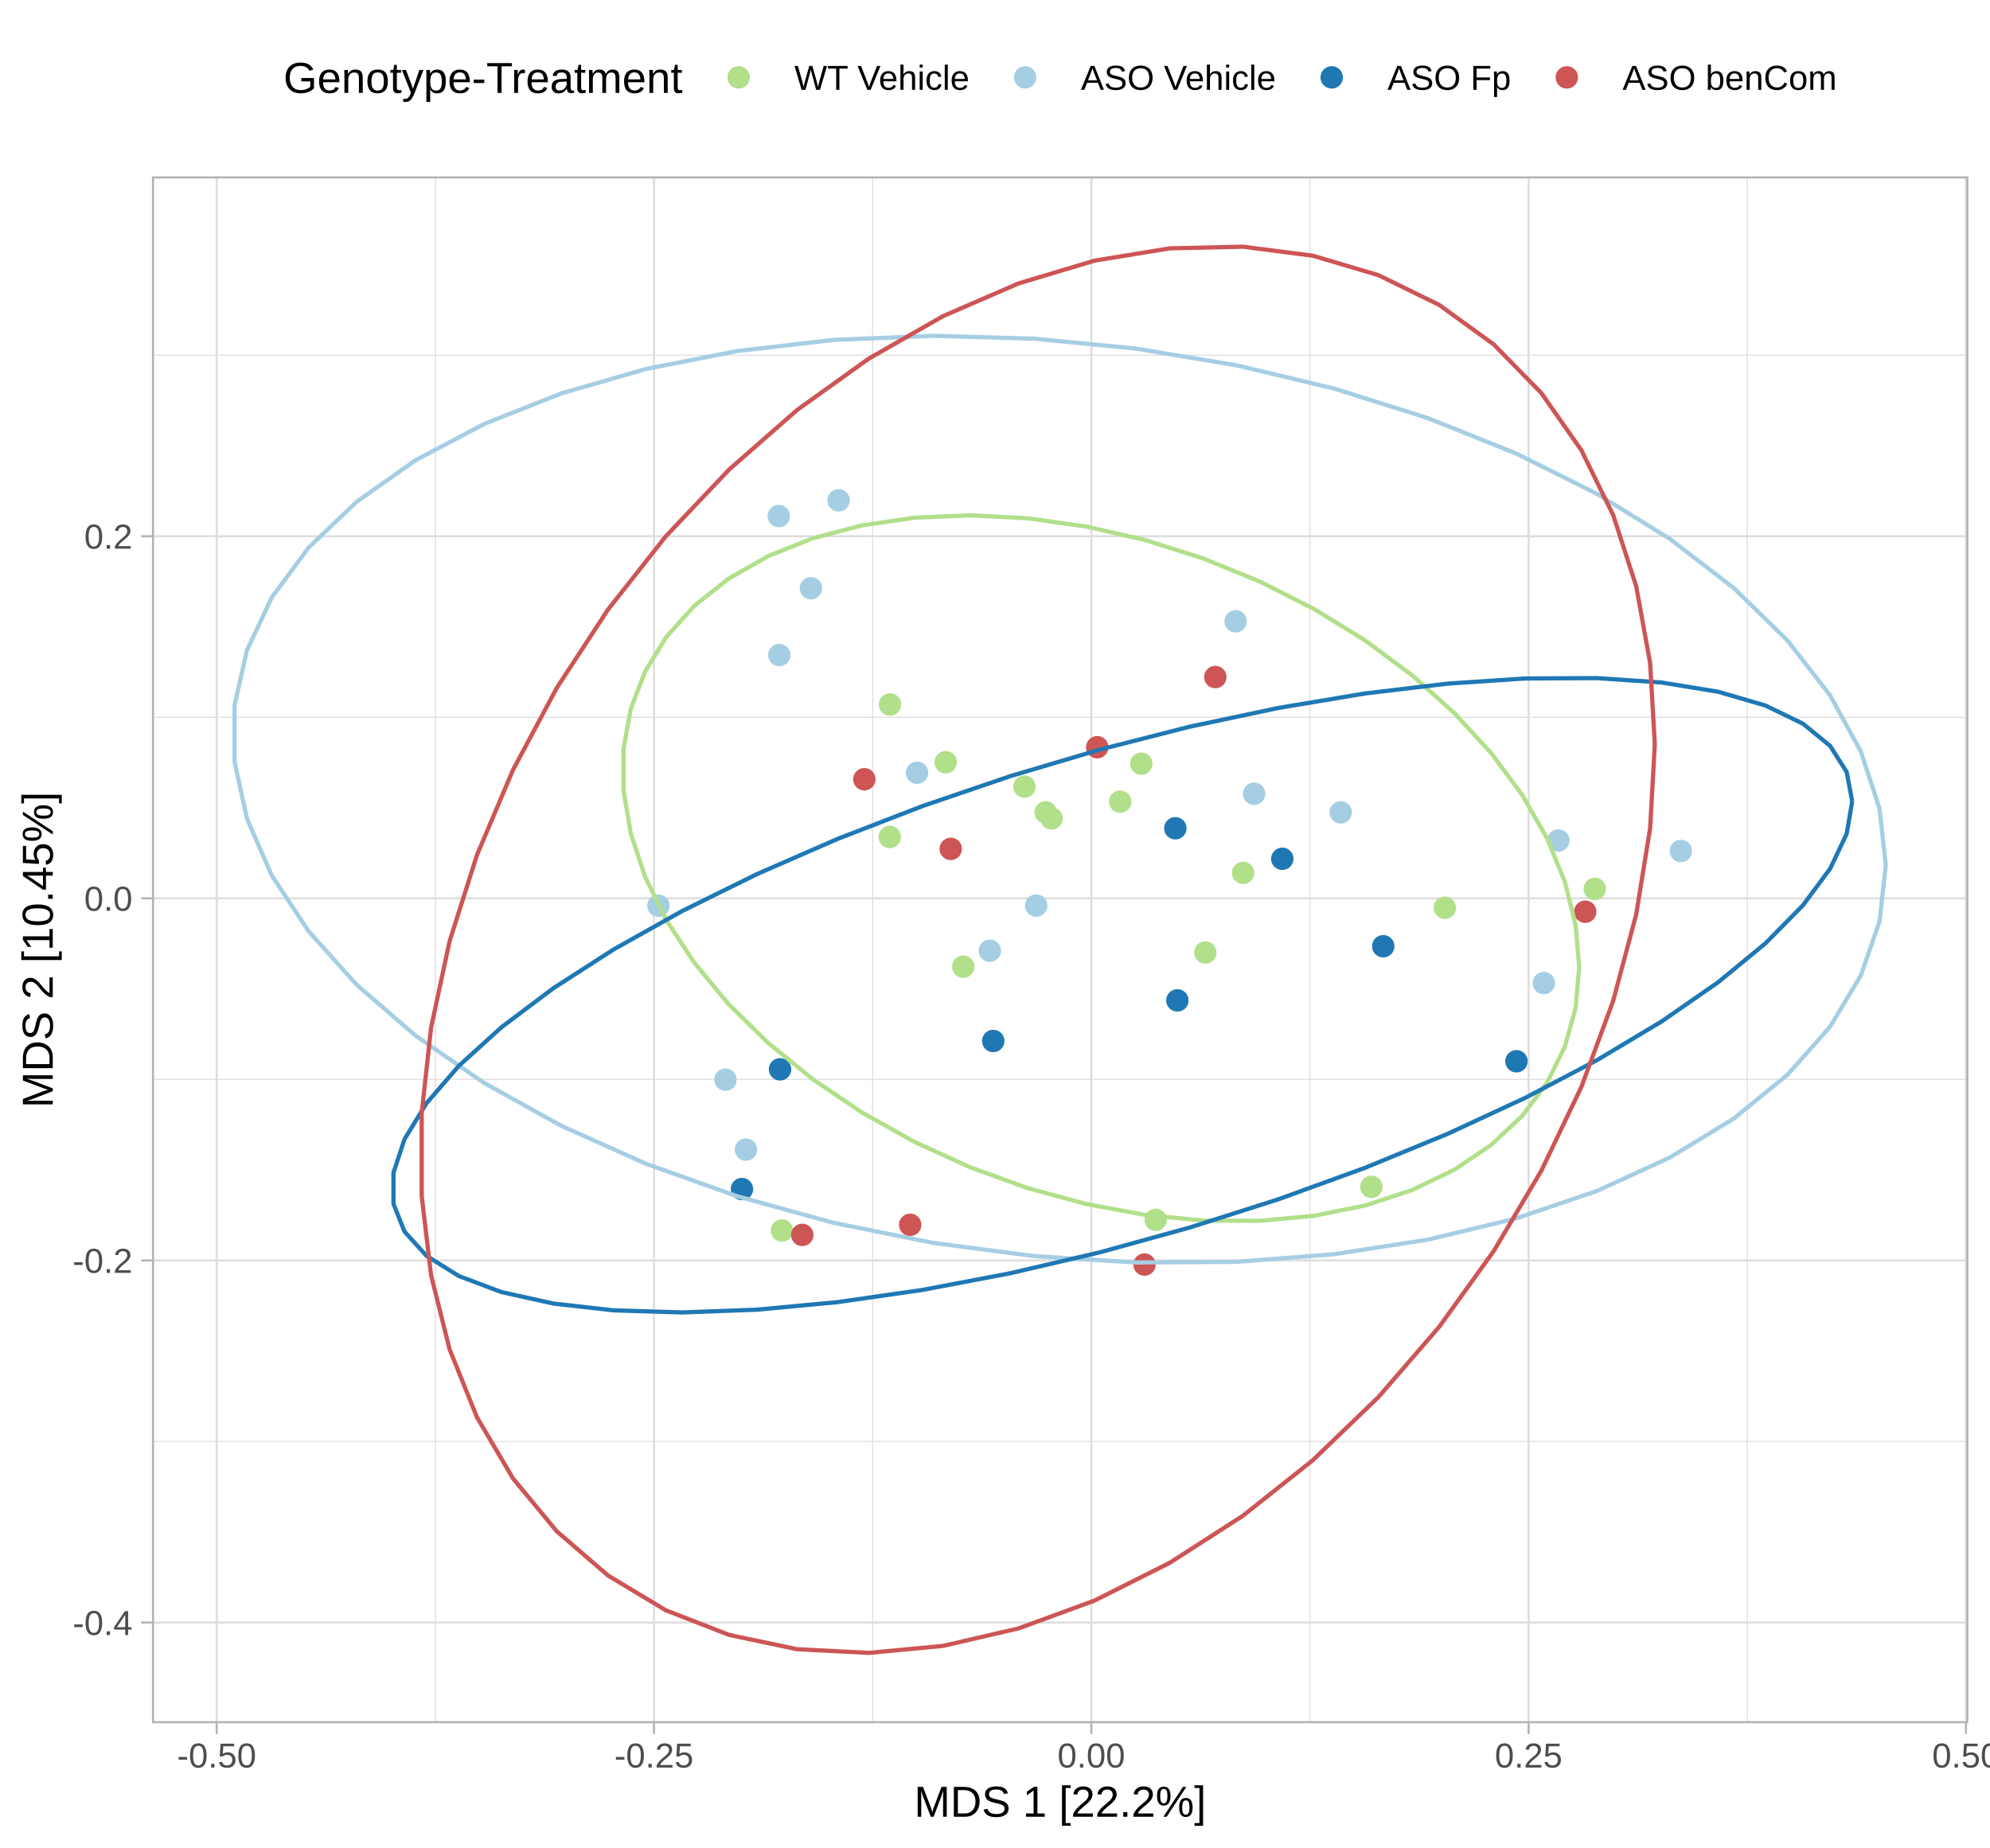
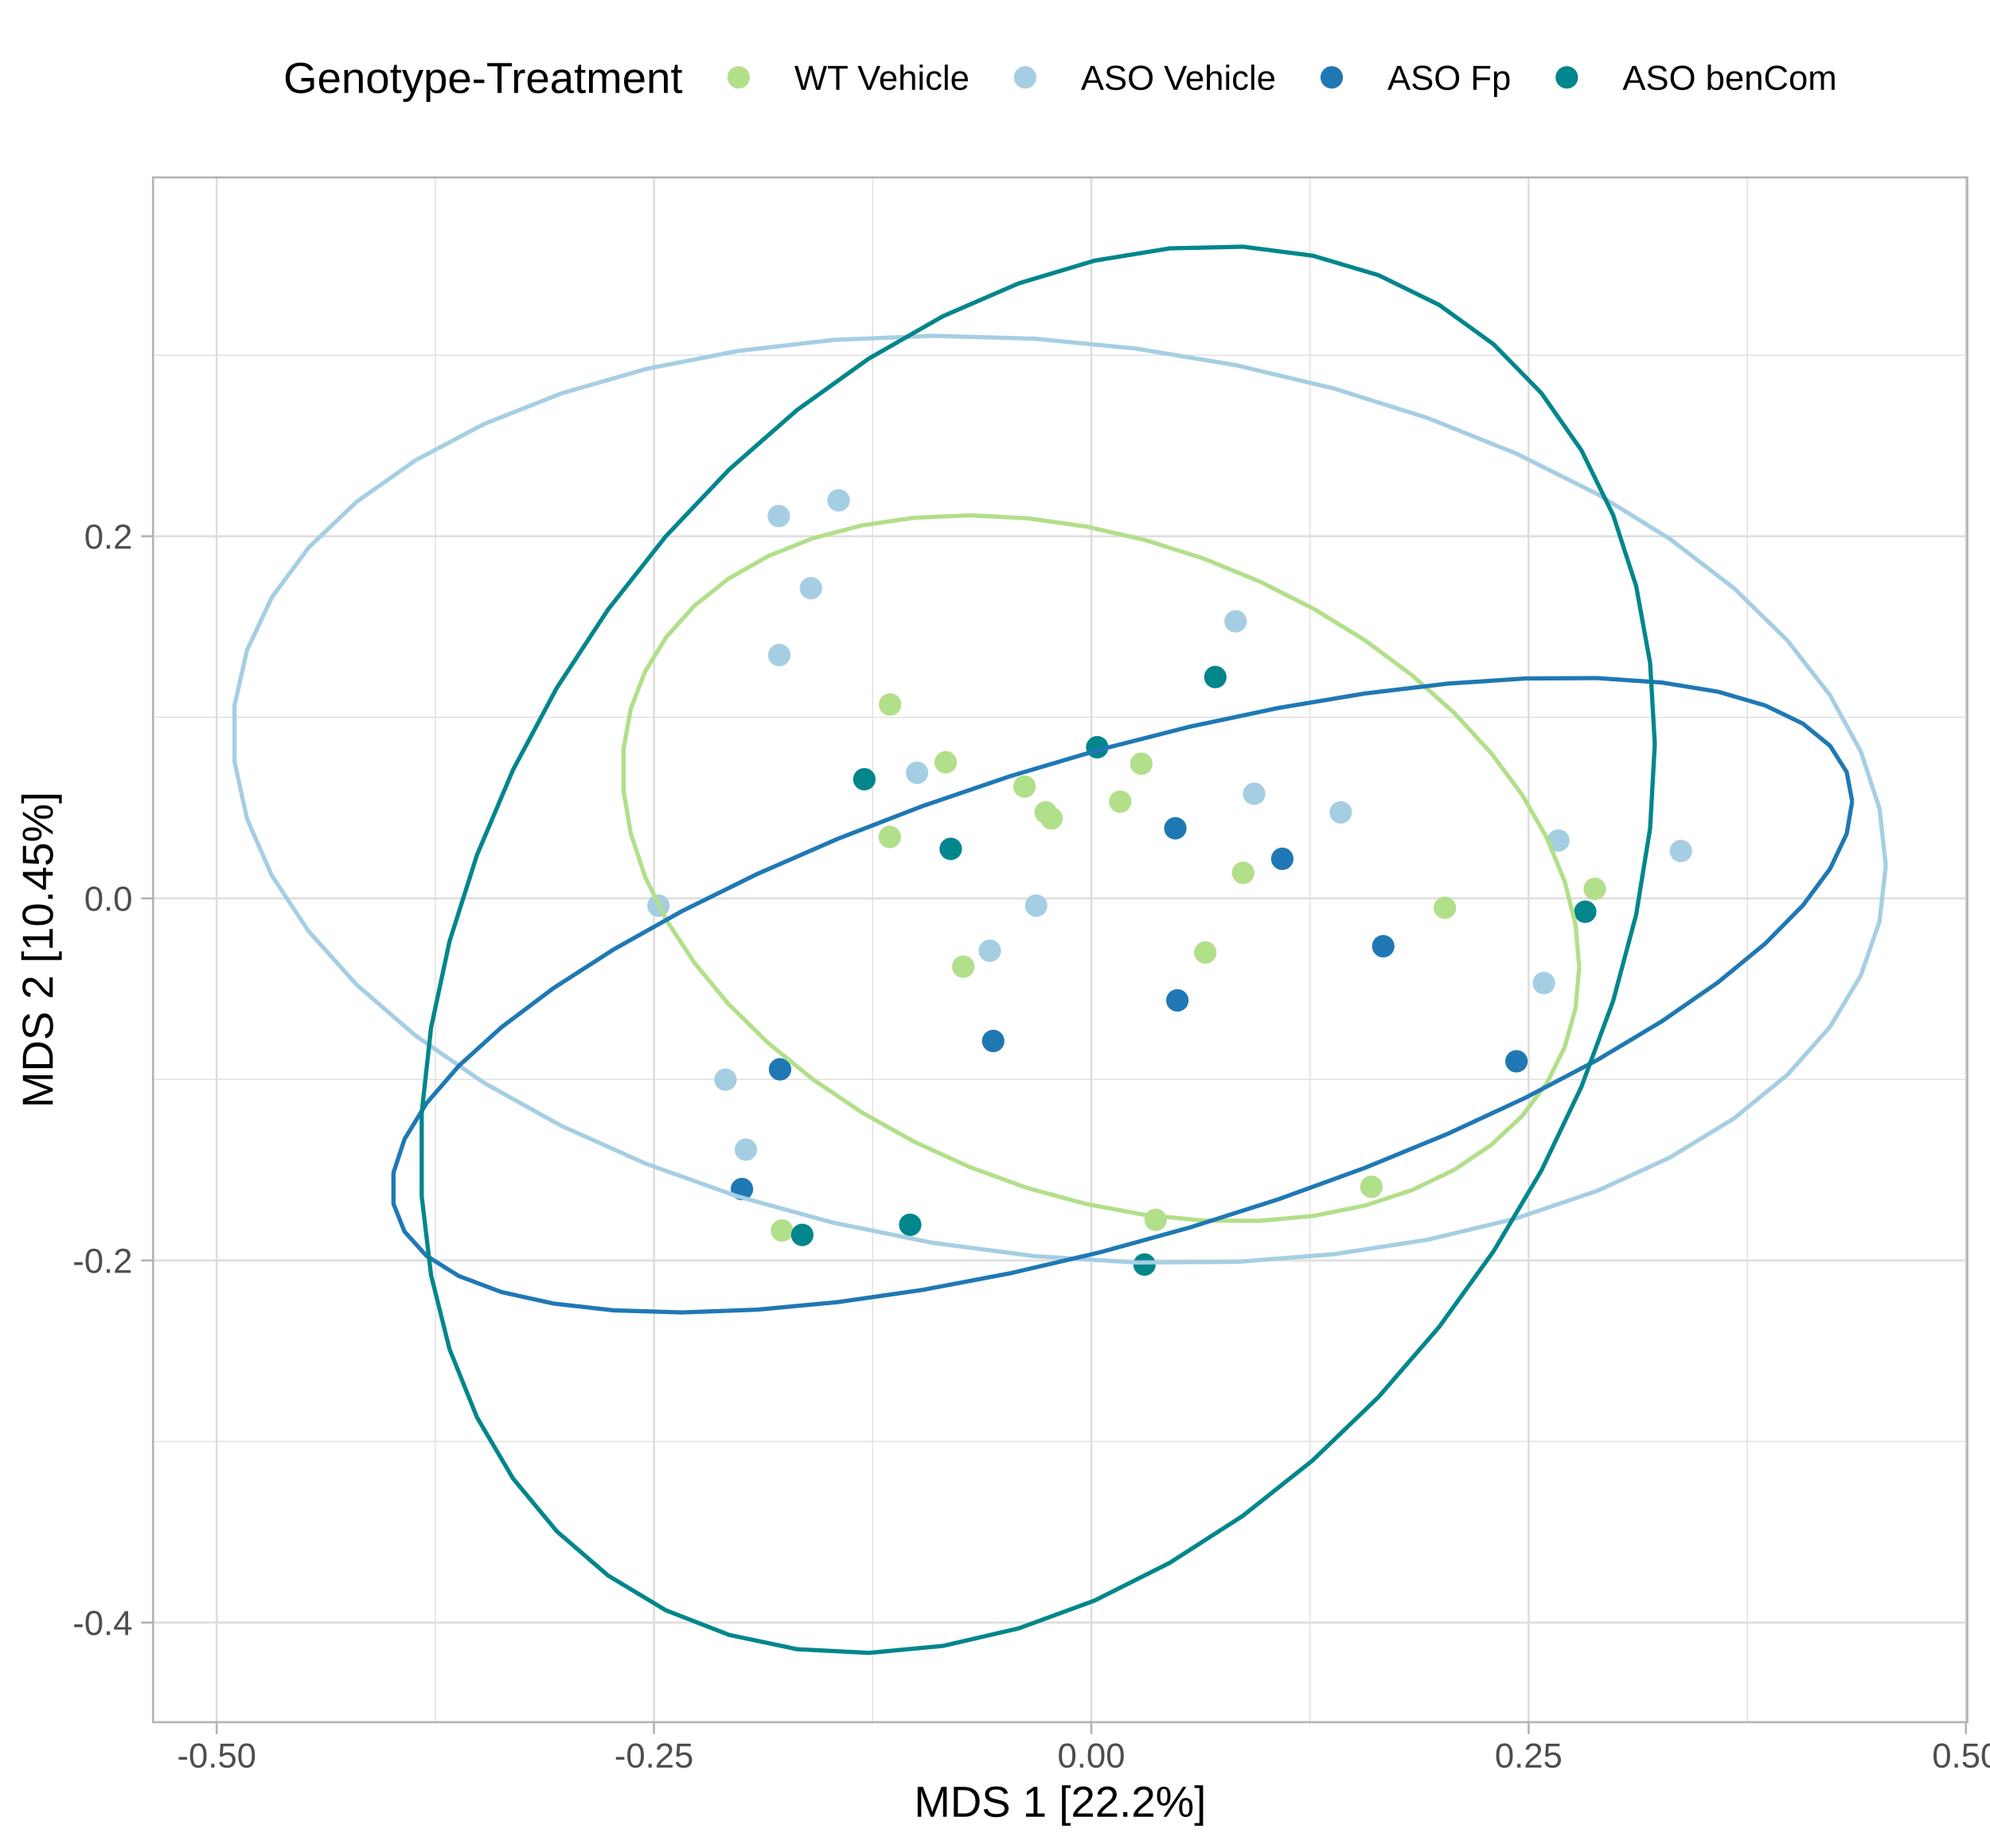
<svg xmlns="http://www.w3.org/2000/svg" width="504.00pt" height="468.00pt" viewBox="0 0 504.00 468.00">
  <g class="svglite">
    <defs>
      <style type="text/css">
    .svglite line, .svglite polyline, .svglite polygon, .svglite path, .svglite rect, .svglite circle {
      fill: none;
      stroke: #000000;
      stroke-linecap: round;
      stroke-linejoin: round;
      stroke-miterlimit: 10.00;
    }
    .svglite text {
      white-space: pre;
    }
    .svglite g.glyphgroup path {
      fill: inherit;
      stroke: none;
    }
  </style>
    </defs>
    <rect width="100%" height="100%" style="stroke: none; fill: #FFFFFF;" />
    <defs>
      <clipPath id="cpMC4wMHw1MDQuMDB8MC4wMHw0NjguMDA=">
        <rect x="0.00" y="0.00" width="504.00" height="468.00" />
      </clipPath>
    </defs>
    <g clip-path="url(#cpMC4wMHw1MDQuMDB8MC4wMHw0NjguMDA=)">
      <rect x="0.00" y="-0" width="504.00" height="468.00" style="stroke-width: 1.07; stroke: #FFFFFF; fill: #FFFFFF;" />
    </g>
    <defs>
      <clipPath id="cpMzguNDl8NDk4LjUyfDQ0LjY4fDQzNi41MA==">
        <rect x="38.49" y="44.68" width="460.03" height="391.83" />
      </clipPath>
    </defs>
    <g clip-path="url(#cpMzguNDl8NDk4LjUyfDQ0LjY4fDQzNi41MA==)">
      <rect x="38.49" y="44.68" width="460.03" height="391.83" style="stroke-width: 1.07; stroke: none; fill: #FFFFFF;" />
      <polyline points="38.49,365.14 498.52,365.14 " style="stroke-width: 0.27; stroke: #DEDEDE; stroke-linecap: butt;" />
      <polyline points="38.49,273.42 498.52,273.42 " style="stroke-width: 0.27; stroke: #DEDEDE; stroke-linecap: butt;" />
      <polyline points="38.49,181.70 498.52,181.70 " style="stroke-width: 0.27; stroke: #DEDEDE; stroke-linecap: butt;" />
      <polyline points="38.49,89.97 498.52,89.97 " style="stroke-width: 0.27; stroke: #DEDEDE; stroke-linecap: butt;" />
      <polyline points="110.26,436.50 110.26,44.68 " style="stroke-width: 0.27; stroke: #DEDEDE; stroke-linecap: butt;" />
      <polyline points="221.01,436.50 221.01,44.68 " style="stroke-width: 0.27; stroke: #DEDEDE; stroke-linecap: butt;" />
      <polyline points="331.77,436.50 331.77,44.68 " style="stroke-width: 0.27; stroke: #DEDEDE; stroke-linecap: butt;" />
      <polyline points="442.53,436.50 442.53,44.68 " style="stroke-width: 0.27; stroke: #DEDEDE; stroke-linecap: butt;" />
      <polyline points="38.49,411.01 498.52,411.01 " style="stroke-width: 0.53; stroke: #DEDEDE; stroke-linecap: butt;" />
      <polyline points="38.49,319.28 498.52,319.28 " style="stroke-width: 0.53; stroke: #DEDEDE; stroke-linecap: butt;" />
      <polyline points="38.49,227.56 498.52,227.56 " style="stroke-width: 0.53; stroke: #DEDEDE; stroke-linecap: butt;" />
      <polyline points="38.49,135.84 498.52,135.84 " style="stroke-width: 0.53; stroke: #DEDEDE; stroke-linecap: butt;" />
      <polyline points="54.88,436.50 54.88,44.68 " style="stroke-width: 0.53; stroke: #DEDEDE; stroke-linecap: butt;" />
      <polyline points="165.63,436.50 165.63,44.68 " style="stroke-width: 0.53; stroke: #DEDEDE; stroke-linecap: butt;" />
      <polyline points="276.39,436.50 276.39,44.68 " style="stroke-width: 0.53; stroke: #DEDEDE; stroke-linecap: butt;" />
      <polyline points="387.15,436.50 387.15,44.68 " style="stroke-width: 0.53; stroke: #DEDEDE; stroke-linecap: butt;" />
      <polyline points="497.91,436.50 497.91,44.68 " style="stroke-width: 0.53; stroke: #DEDEDE; stroke-linecap: butt;" />
      <circle cx="243.97" cy="244.87" r="2.49" style="stroke-width: 0.71; stroke: #B2DF8A; fill: #B2DF8A;" />
      <circle cx="347.33" cy="300.64" r="2.49" style="stroke-width: 0.71; stroke: #B2DF8A; fill: #B2DF8A;" />
      <circle cx="305.27" cy="241.28" r="2.49" style="stroke-width: 0.71; stroke: #B2DF8A; fill: #B2DF8A;" />
      <circle cx="266.32" cy="207.31" r="2.49" style="stroke-width: 0.71; stroke: #B2DF8A; fill: #B2DF8A;" />
      <circle cx="264.83" cy="205.77" r="2.49" style="stroke-width: 0.71; stroke: #B2DF8A; fill: #B2DF8A;" />
      <circle cx="225.35" cy="212.01" r="2.49" style="stroke-width: 0.71; stroke: #B2DF8A; fill: #B2DF8A;" />
      <circle cx="283.71" cy="203.07" r="2.49" style="stroke-width: 0.71; stroke: #B2DF8A; fill: #B2DF8A;" />
      <circle cx="314.84" cy="221.11" r="2.49" style="stroke-width: 0.71; stroke: #B2DF8A; fill: #B2DF8A;" />
      <circle cx="262.43" cy="229.40" r="2.49" style="stroke-width: 0.71; stroke: #A6CEE3; fill: #A6CEE3;" />
      <circle cx="166.76" cy="229.41" r="2.49" style="stroke-width: 0.71; stroke: #A6CEE3; fill: #A6CEE3;" />
      <circle cx="183.74" cy="273.49" r="2.49" style="stroke-width: 0.71; stroke: #A6CEE3; fill: #A6CEE3;" />
      <circle cx="188.91" cy="291.21" r="2.49" style="stroke-width: 0.71; stroke: #A6CEE3; fill: #A6CEE3;" />
      <circle cx="339.56" cy="205.78" r="2.49" style="stroke-width: 0.71; stroke: #A6CEE3; fill: #A6CEE3;" />
      <circle cx="212.39" cy="126.74" r="2.49" style="stroke-width: 0.71; stroke: #A6CEE3; fill: #A6CEE3;" />
      <circle cx="205.38" cy="149.00" r="2.49" style="stroke-width: 0.71; stroke: #A6CEE3; fill: #A6CEE3;" />
      <circle cx="197.24" cy="130.73" r="2.49" style="stroke-width: 0.71; stroke: #A6CEE3; fill: #A6CEE3;" />
      <circle cx="187.91" cy="301.20" r="2.49" style="stroke-width: 0.71; stroke: #1F78B4; fill: #1F78B4;" />
      <circle cx="197.56" cy="270.87" r="2.49" style="stroke-width: 0.71; stroke: #1F78B4; fill: #1F78B4;" />
      <circle cx="251.55" cy="263.69" r="2.49" style="stroke-width: 0.71; stroke: #1F78B4; fill: #1F78B4;" />
      <circle cx="298.19" cy="253.41" r="2.49" style="stroke-width: 0.71; stroke: #1F78B4; fill: #1F78B4;" />
      <circle cx="324.76" cy="217.54" r="2.49" style="stroke-width: 0.71; stroke: #1F78B4; fill: #1F78B4;" />
      <circle cx="297.67" cy="209.81" r="2.49" style="stroke-width: 0.71; stroke: #1F78B4; fill: #1F78B4;" />
      <circle cx="384.07" cy="268.83" r="2.49" style="stroke-width: 0.71; stroke: #1F78B4; fill: #1F78B4;" />
      <circle cx="350.33" cy="239.69" r="2.49" style="stroke-width: 0.71; stroke: #1F78B4; fill: #1F78B4;" />
      <circle cx="292.69" cy="308.99" r="2.49" style="stroke-width: 0.71; stroke: #B2DF8A; fill: #B2DF8A;" />
      <circle cx="198.04" cy="311.70" r="2.49" style="stroke-width: 0.71; stroke: #B2DF8A; fill: #B2DF8A;" />
      <circle cx="239.51" cy="193.08" r="2.49" style="stroke-width: 0.71; stroke: #B2DF8A; fill: #B2DF8A;" />
      <circle cx="289.05" cy="193.45" r="2.49" style="stroke-width: 0.71; stroke: #B2DF8A; fill: #B2DF8A;" />
      <circle cx="259.47" cy="199.25" r="2.49" style="stroke-width: 0.71; stroke: #B2DF8A; fill: #B2DF8A;" />
      <circle cx="365.93" cy="229.94" r="2.49" style="stroke-width: 0.71; stroke: #B2DF8A; fill: #B2DF8A;" />
      <circle cx="403.90" cy="225.16" r="2.49" style="stroke-width: 0.71; stroke: #B2DF8A; fill: #B2DF8A;" />
      <circle cx="225.42" cy="178.45" r="2.49" style="stroke-width: 0.71; stroke: #B2DF8A; fill: #B2DF8A;" />
      <circle cx="232.26" cy="195.75" r="2.49" style="stroke-width: 0.71; stroke: #A6CEE3; fill: #A6CEE3;" />
      <circle cx="391.01" cy="249.02" r="2.49" style="stroke-width: 0.71; stroke: #A6CEE3; fill: #A6CEE3;" />
      <circle cx="197.37" cy="165.93" r="2.49" style="stroke-width: 0.71; stroke: #A6CEE3; fill: #A6CEE3;" />
      <circle cx="250.69" cy="240.83" r="2.49" style="stroke-width: 0.71; stroke: #A6CEE3; fill: #A6CEE3;" />
      <circle cx="317.63" cy="201.06" r="2.49" style="stroke-width: 0.71; stroke: #A6CEE3; fill: #A6CEE3;" />
      <circle cx="425.71" cy="215.56" r="2.49" style="stroke-width: 0.71; stroke: #A6CEE3; fill: #A6CEE3;" />
      <circle cx="312.94" cy="157.38" r="2.49" style="stroke-width: 0.71; stroke: #A6CEE3; fill: #A6CEE3;" />
      <circle cx="394.68" cy="212.91" r="2.49" style="stroke-width: 0.71; stroke: #A6CEE3; fill: #A6CEE3;" />
-       <circle cx="240.79" cy="215.03" r="2.49" style="stroke-width: 0.71; stroke: #CD5555; fill: #CD5555;" />
-       <circle cx="230.52" cy="310.25" r="2.49" style="stroke-width: 0.71; stroke: #CD5555; fill: #CD5555;" />
-       <circle cx="289.86" cy="320.32" r="2.49" style="stroke-width: 0.71; stroke: #CD5555; fill: #CD5555;" />
-       <circle cx="203.19" cy="312.81" r="2.49" style="stroke-width: 0.71; stroke: #CD5555; fill: #CD5555;" />
-       <circle cx="277.89" cy="189.28" r="2.49" style="stroke-width: 0.71; stroke: #CD5555; fill: #CD5555;" />
-       <circle cx="218.91" cy="197.39" r="2.49" style="stroke-width: 0.71; stroke: #CD5555; fill: #CD5555;" />
-       <circle cx="401.48" cy="230.95" r="2.49" style="stroke-width: 0.71; stroke: #CD5555; fill: #CD5555;" />
-       <circle cx="307.80" cy="171.50" r="2.49" style="stroke-width: 0.71; stroke: #CD5555; fill: #CD5555;" />
+       <circle cx="240.79" cy="215.03" r="2.49" style="stroke-width: 0.71; stroke: #00868B; fill: #00868B;" />
+       <circle cx="230.52" cy="310.25" r="2.49" style="stroke-width: 0.71; stroke: #00868B; fill: #00868B;" />
+       <circle cx="289.86" cy="320.32" r="2.49" style="stroke-width: 0.71; stroke: #00868B; fill: #00868B;" />
+       <circle cx="203.19" cy="312.81" r="2.49" style="stroke-width: 0.71; stroke: #00868B; fill: #00868B;" />
+       <circle cx="277.89" cy="189.28" r="2.49" style="stroke-width: 0.71; stroke: #00868B; fill: #00868B;" />
+       <circle cx="218.91" cy="197.39" r="2.49" style="stroke-width: 0.71; stroke: #00868B; fill: #00868B;" />
+       <circle cx="401.48" cy="230.95" r="2.49" style="stroke-width: 0.71; stroke: #00868B; fill: #00868B;" />
+       <circle cx="307.80" cy="171.50" r="2.49" style="stroke-width: 0.71; stroke: #00868B; fill: #00868B;" />
      <polyline points="399.96,245.01 399.04,234.27 396.30,223.31 391.78,212.30 385.55,201.41 377.69,190.80 368.34,180.63 357.64,171.06 345.74,162.23 332.82,154.28 319.09,147.32 304.74,141.46 290.00,136.79 275.10,133.38 260.24,131.29 245.68,130.54 231.61,131.14 218.26,133.09 205.83,136.36 194.50,140.89 184.45,146.63 175.84,153.47 168.78,161.33 163.39,170.07 159.75,179.57 157.92,189.68 157.92,200.25 159.75,211.11 163.39,222.12 168.78,233.09 175.84,243.86 184.45,254.27 194.50,264.15 205.83,273.37 218.26,281.78 231.61,289.25 245.68,295.67 260.24,300.95 275.10,304.99 290.00,307.75 304.74,309.18 319.09,309.25 332.82,307.97 345.74,305.36 357.64,301.45 368.34,296.30 377.69,290.00 385.55,282.64 391.78,274.33 396.30,265.19 399.04,255.36 399.96,245.01 " style="stroke-width: 1.07; stroke: #B2DF8A; stroke-linecap: butt;" />
      <polyline points="477.61,219.24 476.02,204.82 471.29,190.38 463.48,176.11 452.71,162.25 439.14,148.99 422.98,136.55 404.48,125.11 383.92,114.84 361.60,105.90 337.87,98.42 313.08,92.52 287.62,88.29 261.86,85.79 236.20,85.06 211.03,86.11 186.72,88.92 163.65,93.46 142.17,99.65 122.60,107.40 105.24,116.59 90.35,127.08 78.16,138.71 68.85,151.31 62.56,164.69 59.40,178.64 59.40,192.96 62.56,207.41 68.85,221.80 78.16,235.89 90.35,249.47 105.24,262.34 122.60,274.31 142.17,285.19 163.65,294.81 186.72,303.03 211.03,309.73 236.20,314.81 261.86,318.18 287.62,319.80 313.08,319.64 337.87,317.70 361.60,314.02 383.92,308.65 404.48,301.67 422.98,293.18 439.14,283.32 452.71,272.24 463.48,260.10 471.29,247.08 476.02,233.39 477.61,219.24 " style="stroke-width: 1.07; stroke: #A6CEE3; stroke-linecap: butt;" />
      <polyline points="469.10,203.01 467.70,195.55 463.52,188.95 456.62,183.31 447.10,178.71 435.12,175.22 420.85,172.89 404.50,171.77 386.34,171.86 366.62,173.17 345.65,175.67 323.76,179.33 301.26,184.09 278.51,189.89 255.84,196.62 233.60,204.20 212.13,212.50 191.75,221.40 172.77,230.77 155.48,240.46 140.15,250.32 126.99,260.22 116.22,269.98 108.00,279.48 102.45,288.56 99.65,297.08 99.65,304.93 102.45,311.97 108.00,318.10 116.22,323.24 126.99,327.29 140.15,330.20 155.48,331.93 172.77,332.45 191.75,331.75 212.13,329.84 233.60,326.75 255.84,322.53 278.51,317.24 301.26,310.96 323.76,303.79 345.65,295.84 366.62,287.22 386.34,278.07 404.50,268.52 420.85,258.73 435.12,248.83 447.10,238.98 456.62,229.33 463.52,220.03 467.70,211.21 469.10,203.01 " style="stroke-width: 1.07; stroke: #1F78B4; stroke-linecap: butt;" />
-       <polyline points="419.11,188.49 417.92,167.94 414.39,148.49 408.55,130.44 400.51,114.05 390.38,99.58 378.32,87.25 364.50,77.24 349.14,69.71 332.48,64.77 314.75,62.49 296.24,62.91 277.23,66.02 257.99,71.78 238.83,80.09 220.03,90.84 201.88,103.85 184.66,118.94 168.61,135.87 154.00,154.39 141.03,174.22 129.92,195.04 120.81,216.56 113.86,238.44 109.17,260.36 106.80,281.97 106.80,302.95 109.17,322.99 113.86,341.78 120.81,359.03 129.92,374.49 141.03,387.91 154.00,399.10 168.61,407.89 184.66,414.14 201.88,417.76 220.03,418.69 238.83,416.92 257.99,412.48 277.23,405.43 296.24,395.88 314.75,383.98 332.48,369.90 349.14,353.86 364.50,336.10 378.32,316.89 390.38,296.53 400.51,275.32 408.55,253.57 414.39,231.64 417.92,209.83 419.11,188.49 " style="stroke-width: 1.07; stroke: #CD5555; stroke-linecap: butt;" />
+       <polyline points="419.11,188.49 417.92,167.94 414.39,148.49 408.55,130.44 400.51,114.05 390.38,99.58 378.32,87.25 364.50,77.24 349.14,69.71 332.48,64.77 314.75,62.49 296.24,62.91 277.23,66.02 257.99,71.78 238.83,80.09 220.03,90.84 201.88,103.85 184.66,118.94 168.61,135.87 154.00,154.39 141.03,174.22 129.92,195.04 120.81,216.56 113.86,238.44 109.17,260.36 106.80,281.97 106.80,302.95 109.17,322.99 113.86,341.78 120.81,359.03 129.92,374.49 141.03,387.91 154.00,399.10 168.61,407.89 184.66,414.14 201.88,417.76 220.03,418.69 238.83,416.92 257.99,412.48 277.23,405.43 296.24,395.88 314.75,383.98 332.48,369.90 349.14,353.86 364.50,336.10 378.32,316.89 390.38,296.53 400.51,275.32 408.55,253.57 414.39,231.64 417.92,209.83 419.11,188.49 " style="stroke-width: 1.07; stroke: #00868B; stroke-linecap: butt;" />
      <rect x="38.49" y="44.68" width="460.03" height="391.83" style="stroke-width: 1.07; stroke: #B3B3B3;" />
    </g>
    <g clip-path="url(#cpMC4wMHw1MDQuMDB8MC4wMHw0NjguMDA=)">
      <text x="33.56" y="414.16" text-anchor="end" style="font-size: 8.80px;fill: #4D4D4D; font-family: &quot;Arial&quot;;" textLength="15.14px" lengthAdjust="spacingAndGlyphs">-0.4</text>
      <text x="33.56" y="322.43" text-anchor="end" style="font-size: 8.80px;fill: #4D4D4D; font-family: &quot;Arial&quot;;" textLength="15.14px" lengthAdjust="spacingAndGlyphs">-0.2</text>
      <text x="33.56" y="230.71" text-anchor="end" style="font-size: 8.80px;fill: #4D4D4D; font-family: &quot;Arial&quot;;" textLength="12.22px" lengthAdjust="spacingAndGlyphs">0.0</text>
      <text x="33.56" y="138.99" text-anchor="end" style="font-size: 8.80px;fill: #4D4D4D; font-family: &quot;Arial&quot;;" textLength="12.22px" lengthAdjust="spacingAndGlyphs">0.2</text>
      <polyline points="35.75,411.01 38.49,411.01 " style="stroke-width: 0.53; stroke: #B3B3B3; stroke-linecap: butt;" />
      <polyline points="35.75,319.28 38.49,319.28 " style="stroke-width: 0.53; stroke: #B3B3B3; stroke-linecap: butt;" />
      <polyline points="35.75,227.56 38.49,227.56 " style="stroke-width: 0.53; stroke: #B3B3B3; stroke-linecap: butt;" />
      <polyline points="35.75,135.84 38.49,135.84 " style="stroke-width: 0.53; stroke: #B3B3B3; stroke-linecap: butt;" />
      <polyline points="54.88,439.24 54.88,436.50 " style="stroke-width: 0.53; stroke: #B3B3B3; stroke-linecap: butt;" />
      <polyline points="165.63,439.24 165.63,436.50 " style="stroke-width: 0.53; stroke: #B3B3B3; stroke-linecap: butt;" />
      <polyline points="276.39,439.24 276.39,436.50 " style="stroke-width: 0.53; stroke: #B3B3B3; stroke-linecap: butt;" />
      <polyline points="387.15,439.24 387.15,436.50 " style="stroke-width: 0.53; stroke: #B3B3B3; stroke-linecap: butt;" />
      <polyline points="497.91,439.24 497.91,436.50 " style="stroke-width: 0.53; stroke: #B3B3B3; stroke-linecap: butt;" />
      <text x="54.88" y="447.74" text-anchor="middle" style="font-size: 8.80px;fill: #4D4D4D; font-family: &quot;Arial&quot;;" textLength="20.03px" lengthAdjust="spacingAndGlyphs">-0.50</text>
      <text x="165.63" y="447.74" text-anchor="middle" style="font-size: 8.80px;fill: #4D4D4D; font-family: &quot;Arial&quot;;" textLength="20.03px" lengthAdjust="spacingAndGlyphs">-0.25</text>
      <text x="276.39" y="447.74" text-anchor="middle" style="font-size: 8.80px;fill: #4D4D4D; font-family: &quot;Arial&quot;;" textLength="17.11px" lengthAdjust="spacingAndGlyphs">0.00</text>
      <text x="387.15" y="447.74" text-anchor="middle" style="font-size: 8.80px;fill: #4D4D4D; font-family: &quot;Arial&quot;;" textLength="17.11px" lengthAdjust="spacingAndGlyphs">0.25</text>
      <text x="497.91" y="447.74" text-anchor="middle" style="font-size: 8.80px;fill: #4D4D4D; font-family: &quot;Arial&quot;;" textLength="17.11px" lengthAdjust="spacingAndGlyphs">0.50</text>
      <text x="268.50" y="460.20" text-anchor="middle" style="font-size: 11.00px; font-family: &quot;Arial&quot;;" textLength="74.03px" lengthAdjust="spacingAndGlyphs">MDS 1 [22.2%]</text>
      <text transform="translate(13.36,240.59) rotate(-90)" text-anchor="middle" style="font-size: 11.00px; font-family: &quot;Arial&quot;;" textLength="80.16px" lengthAdjust="spacingAndGlyphs">MDS 2 [10.45%]</text>
      <rect x="66.31" y="5.48" width="404.38" height="28.24" style="stroke-width: 1.07; stroke: none; fill: #FFFFFF;" />
      <text x="71.79" y="23.54" style="font-size: 11.00px; font-family: &quot;Arial&quot;;" textLength="101.16px" lengthAdjust="spacingAndGlyphs">Genotype-Treatment</text>
      <rect x="178.43" y="10.96" width="17.28" height="17.28" style="stroke-width: 1.07; stroke: none; fill: #FFFFFF;" />
      <circle cx="187.07" cy="19.60" r="2.49" style="stroke-width: 0.71; stroke: #B2DF8A; fill: #B2DF8A;" />
      <rect x="250.99" y="10.96" width="17.28" height="17.28" style="stroke-width: 1.07; stroke: none; fill: #FFFFFF;" />
      <circle cx="259.63" cy="19.60" r="2.49" style="stroke-width: 0.71; stroke: #A6CEE3; fill: #A6CEE3;" />
      <rect x="328.64" y="10.96" width="17.28" height="17.28" style="stroke-width: 1.07; stroke: none; fill: #FFFFFF;" />
      <circle cx="337.28" cy="19.60" r="2.49" style="stroke-width: 0.71; stroke: #1F78B4; fill: #1F78B4;" />
      <rect x="388.18" y="10.96" width="17.28" height="17.28" style="stroke-width: 1.07; stroke: none; fill: #FFFFFF;" />
-       <circle cx="396.82" cy="19.60" r="2.49" style="stroke-width: 0.71; stroke: #CD5555; fill: #CD5555;" />
+       <circle cx="396.82" cy="19.60" r="2.49" style="stroke-width: 0.71; stroke: #00868B; fill: #00868B;" />
      <text x="201.19" y="22.75" style="font-size: 8.80px; font-family: &quot;Arial&quot;;" textLength="44.33px" lengthAdjust="spacingAndGlyphs">WT Vehicle</text>
      <text x="273.75" y="22.75" style="font-size: 8.80px; font-family: &quot;Arial&quot;;" textLength="49.41px" lengthAdjust="spacingAndGlyphs">ASO Vehicle</text>
      <text x="351.40" y="22.75" style="font-size: 8.80px; font-family: &quot;Arial&quot;;" textLength="31.30px" lengthAdjust="spacingAndGlyphs">ASO Fp</text>
      <text x="410.93" y="22.75" style="font-size: 8.80px; font-family: &quot;Arial&quot;;" textLength="54.28px" lengthAdjust="spacingAndGlyphs">ASO benCom</text>
    </g>
  </g>
</svg>
